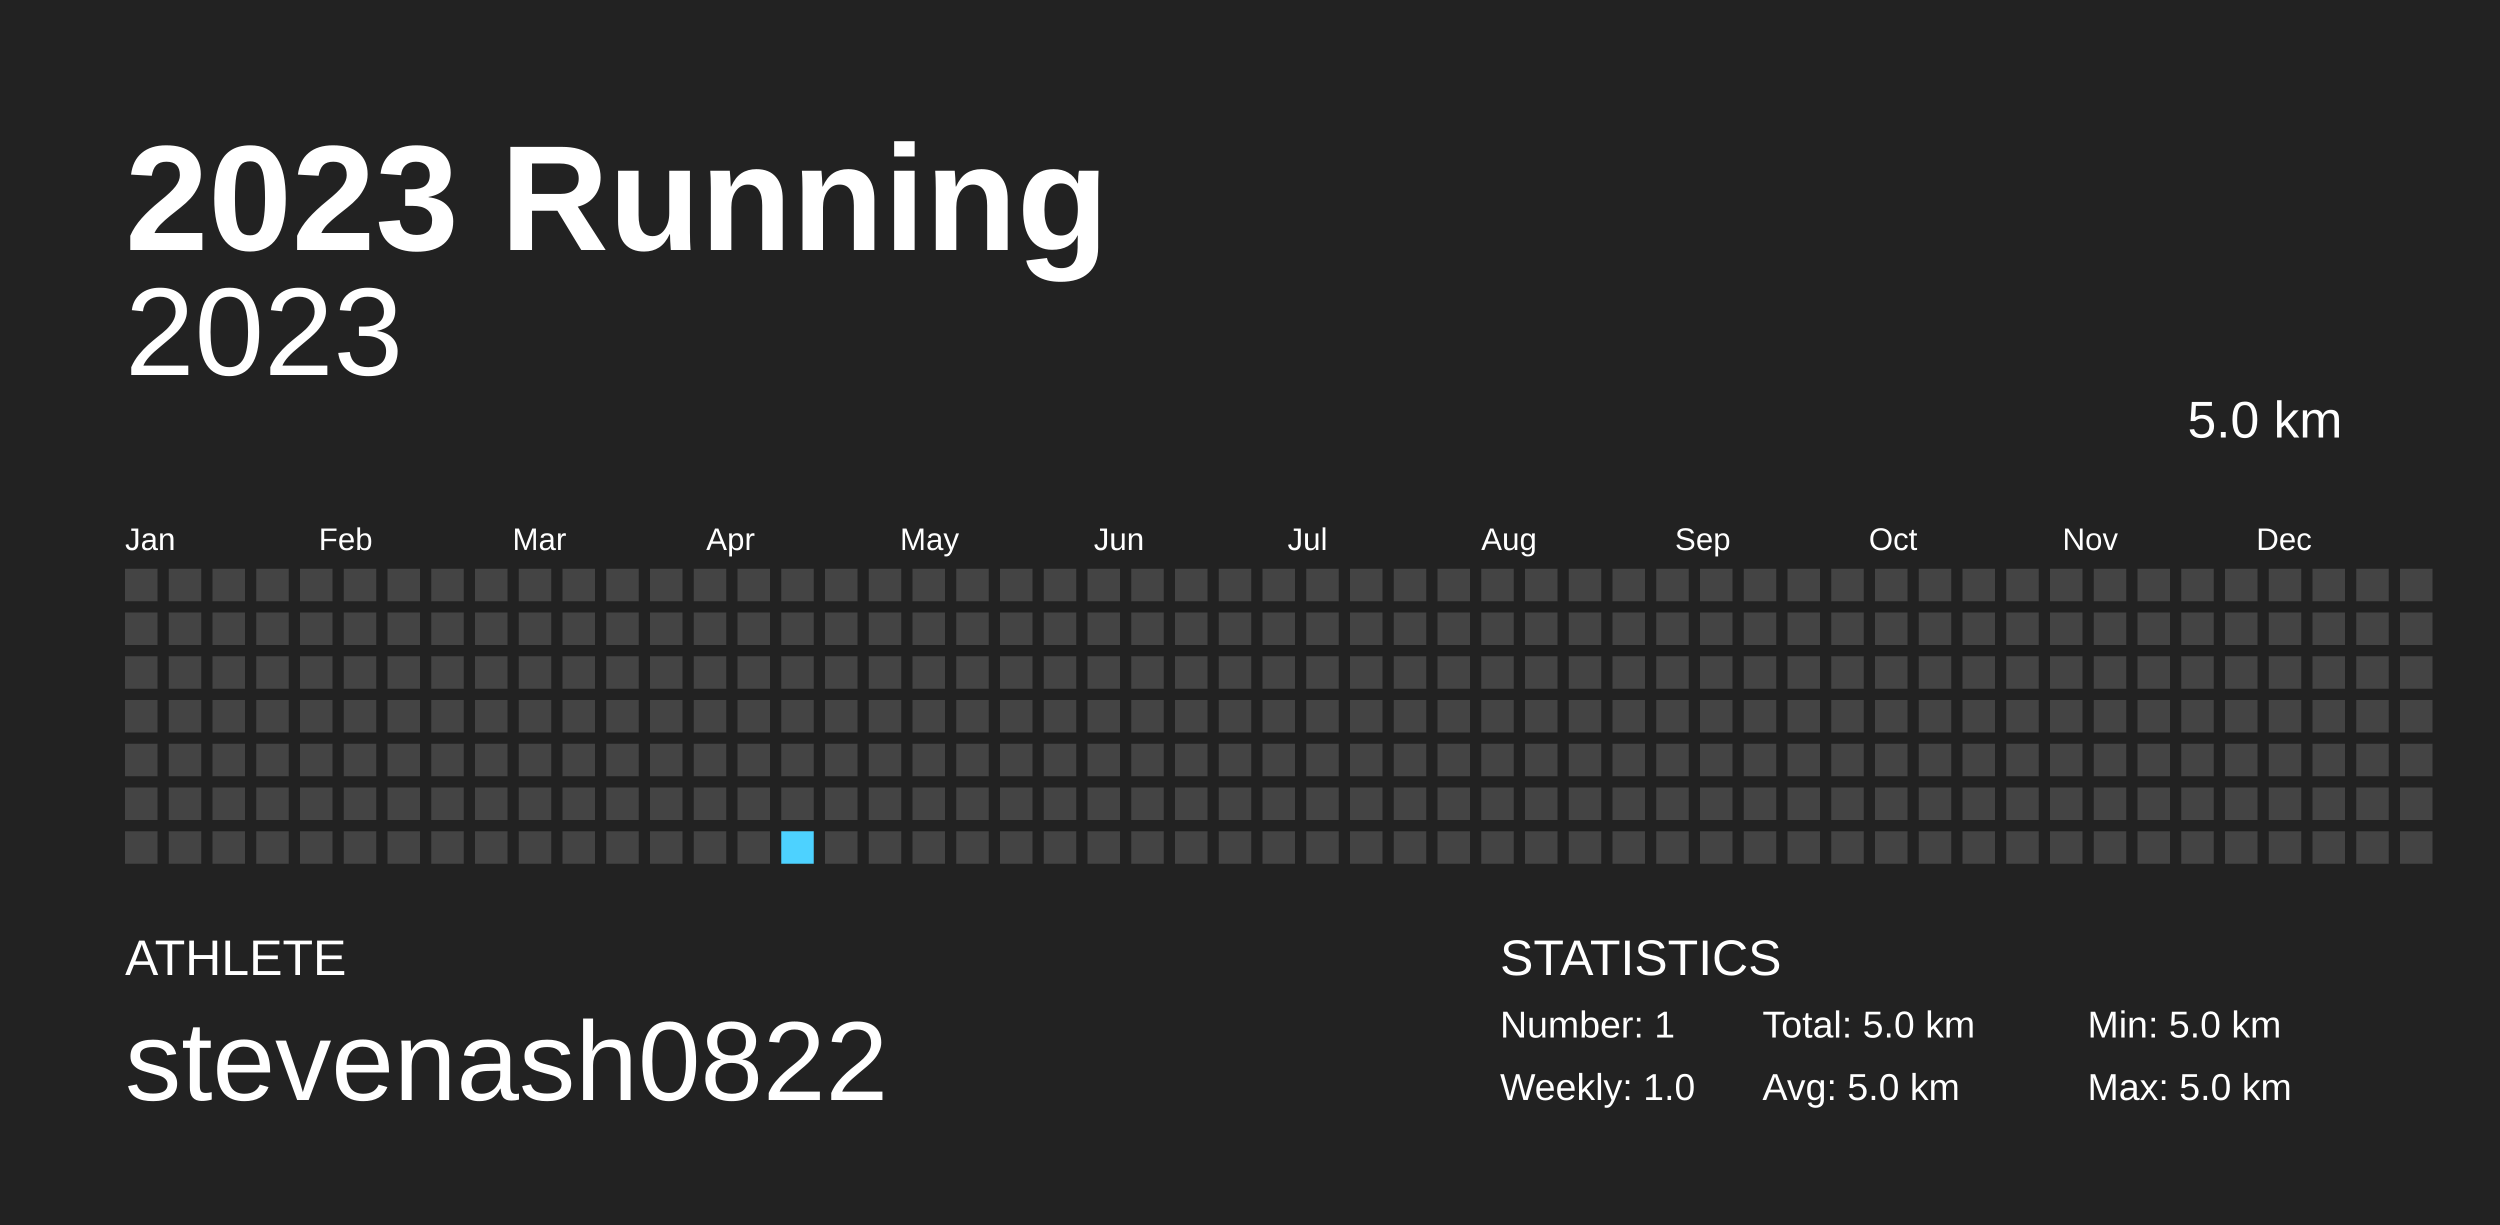
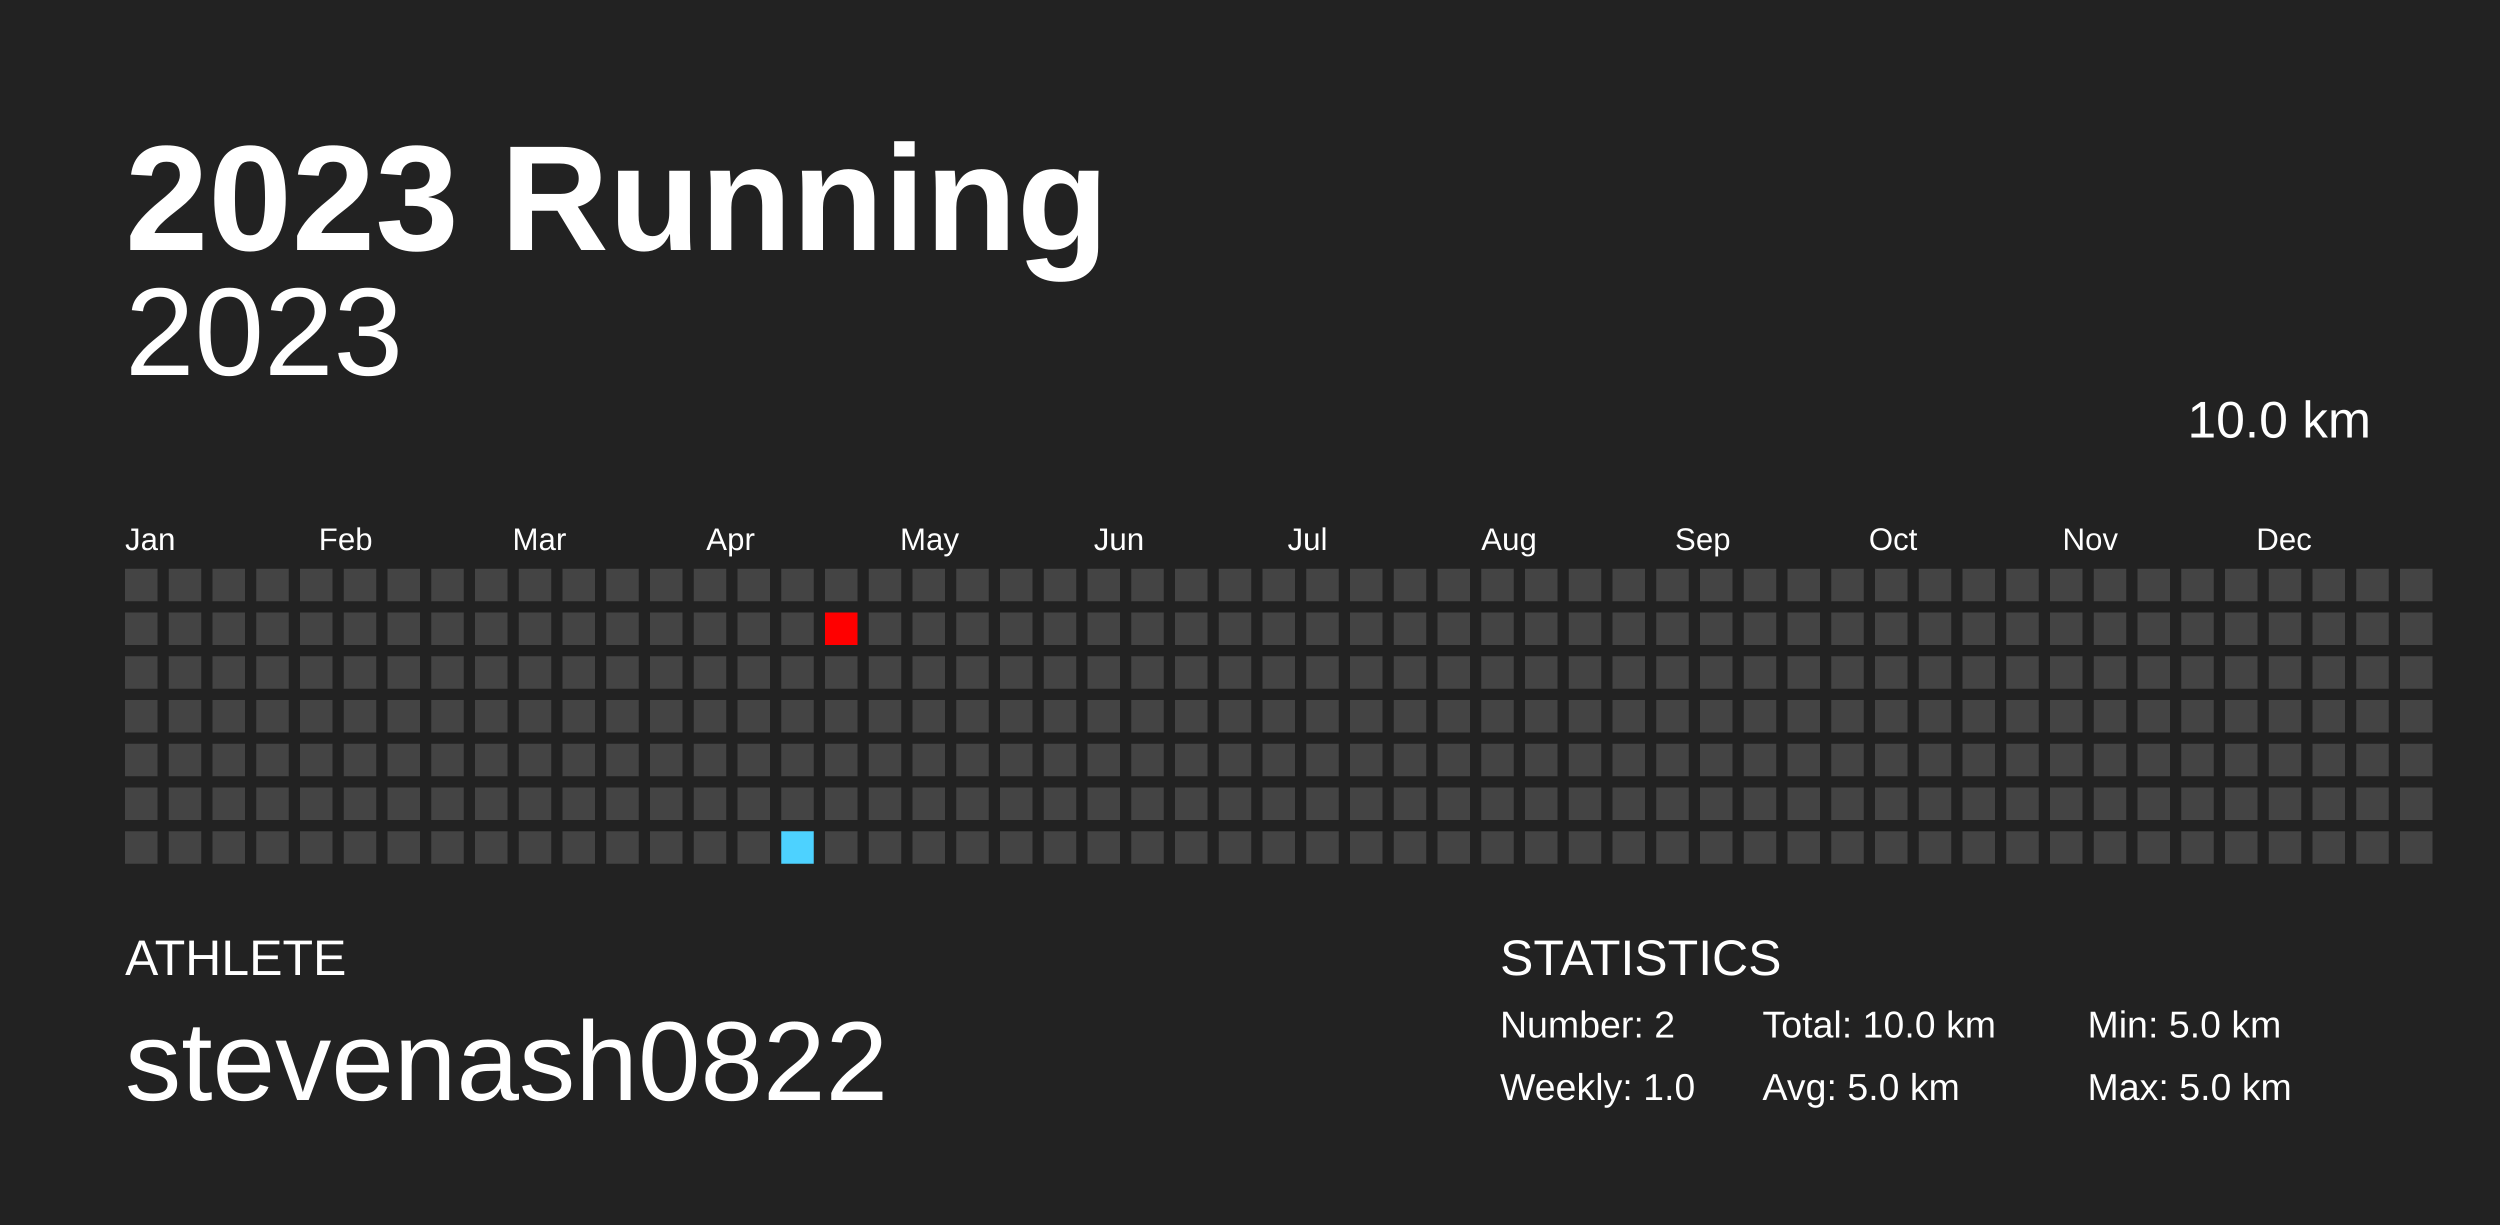
<svg xmlns="http://www.w3.org/2000/svg" baseProfile="full" height="98mm" version="1.1" viewBox="0,0,200,98" width="200mm">
  <defs />
  <rect fill="#222222" height="98" width="200" x="0" y="0" />
  <text fill="#FFFFFF" style="font-size:12px; font-family:Arial; font-weight:bold;" x="10" y="20">2023 Running</text>
  <text fill="#FFFFFF" style="font-size:4px; font-family:Arial" x="10" y="78">ATHLETE</text>
  <text fill="#FFFFFF" style="font-size:9px; font-family:Arial" x="10" y="88">stevenash0822</text>
  <text fill="#FFFFFF" style="font-size:4px; font-family:Arial" x="120" y="78">STATISTICS</text>
-   <text fill="#FFFFFF" style="font-size:3px; font-family:Arial" x="120" y="83">Number: 1</text>
+   <text fill="#FFFFFF" style="font-size:3px; font-family:Arial" x="120" y="83">Number: 2</text>
  <text fill="#FFFFFF" style="font-size:3px; font-family:Arial" x="120" y="88">Weekly: 1.0</text>
-   <text fill="#FFFFFF" style="font-size:3px; font-family:Arial" x="141" y="83">Total: 5.0 km</text>
+   <text fill="#FFFFFF" style="font-size:3px; font-family:Arial" x="141" y="83">Total: 10.0 km</text>
  <text fill="#FFFFFF" style="font-size:3px; font-family:Arial" x="141" y="88">Avg: 5.0 km</text>
  <text fill="#FFFFFF" style="font-size:3px; font-family:Arial" x="167" y="83">Min: 5.0 km</text>
  <text fill="#FFFFFF" style="font-size:3px; font-family:Arial" x="167" y="88">Max: 5.0 km</text>
  <text alignment-baseline="hanging" fill="#FFFFFF" style="font-size:10.0px; font-family:Arial;" x="10" y="30">2023</text>
-   <text alignment-baseline="hanging" fill="#FFFFFF" style="font-size:4.125px; font-family:Arial;" x="175" y="35">5.0 km</text>
+   <text alignment-baseline="hanging" fill="#FFFFFF" style="font-size:4.125px; font-family:Arial;" x="175" y="35">10.0 km</text>
  <text fill="#FFFFFF" style="font-size:2.5px; font-family:Arial" x="10.0" y="44">Jan</text>
  <text fill="#FFFFFF" style="font-size:2.5px; font-family:Arial" x="25.5" y="44">Feb</text>
  <text fill="#FFFFFF" style="font-size:2.5px; font-family:Arial" x="41.0" y="44">Mar</text>
  <text fill="#FFFFFF" style="font-size:2.5px; font-family:Arial" x="56.5" y="44">Apr</text>
  <text fill="#FFFFFF" style="font-size:2.5px; font-family:Arial" x="72.0" y="44">May</text>
  <text fill="#FFFFFF" style="font-size:2.5px; font-family:Arial" x="87.5" y="44">Jun</text>
  <text fill="#FFFFFF" style="font-size:2.5px; font-family:Arial" x="103.0" y="44">Jul</text>
  <text fill="#FFFFFF" style="font-size:2.5px; font-family:Arial" x="118.5" y="44">Aug</text>
  <text fill="#FFFFFF" style="font-size:2.5px; font-family:Arial" x="134.0" y="44">Sep</text>
  <text fill="#FFFFFF" style="font-size:2.5px; font-family:Arial" x="149.5" y="44">Oct</text>
  <text fill="#FFFFFF" style="font-size:2.5px; font-family:Arial" x="165.0" y="44">Nov</text>
  <text fill="#FFFFFF" style="font-size:2.5px; font-family:Arial" x="180.5" y="44">Dec</text>
  <rect fill="#444444" height="2.6" width="2.6" x="10.0" y="45.5" />
  <rect fill="#444444" height="2.6" width="2.6" x="10.0" y="49.0" />
  <rect fill="#444444" height="2.6" width="2.6" x="10.0" y="52.5" />
  <rect fill="#444444" height="2.6" width="2.6" x="10.0" y="56.0" />
  <rect fill="#444444" height="2.6" width="2.6" x="10.0" y="59.5" />
  <rect fill="#444444" height="2.6" width="2.6" x="10.0" y="63.0" />
  <rect fill="#444444" height="2.6" width="2.6" x="10.0" y="66.5" />
  <rect fill="#444444" height="2.6" width="2.6" x="13.5" y="45.5" />
  <rect fill="#444444" height="2.6" width="2.6" x="13.5" y="49.0" />
  <rect fill="#444444" height="2.6" width="2.6" x="13.5" y="52.5" />
  <rect fill="#444444" height="2.6" width="2.6" x="13.5" y="56.0" />
  <rect fill="#444444" height="2.6" width="2.6" x="13.5" y="59.5" />
  <rect fill="#444444" height="2.6" width="2.6" x="13.5" y="63.0" />
  <rect fill="#444444" height="2.6" width="2.6" x="13.5" y="66.5" />
  <rect fill="#444444" height="2.6" width="2.6" x="17.0" y="45.5" />
  <rect fill="#444444" height="2.6" width="2.6" x="17.0" y="49.0" />
  <rect fill="#444444" height="2.6" width="2.6" x="17.0" y="52.5" />
  <rect fill="#444444" height="2.6" width="2.6" x="17.0" y="56.0" />
  <rect fill="#444444" height="2.6" width="2.6" x="17.0" y="59.5" />
  <rect fill="#444444" height="2.6" width="2.6" x="17.0" y="63.0" />
  <rect fill="#444444" height="2.6" width="2.6" x="17.0" y="66.5" />
  <rect fill="#444444" height="2.6" width="2.6" x="20.5" y="45.5" />
  <rect fill="#444444" height="2.6" width="2.6" x="20.5" y="49.0" />
  <rect fill="#444444" height="2.6" width="2.6" x="20.5" y="52.5" />
  <rect fill="#444444" height="2.6" width="2.6" x="20.5" y="56.0" />
  <rect fill="#444444" height="2.6" width="2.6" x="20.5" y="59.5" />
  <rect fill="#444444" height="2.6" width="2.6" x="20.5" y="63.0" />
  <rect fill="#444444" height="2.6" width="2.6" x="20.5" y="66.5" />
  <rect fill="#444444" height="2.6" width="2.6" x="24.0" y="45.5" />
  <rect fill="#444444" height="2.6" width="2.6" x="24.0" y="49.0" />
  <rect fill="#444444" height="2.6" width="2.6" x="24.0" y="52.5" />
  <rect fill="#444444" height="2.6" width="2.6" x="24.0" y="56.0" />
  <rect fill="#444444" height="2.6" width="2.6" x="24.0" y="59.5" />
  <rect fill="#444444" height="2.6" width="2.6" x="24.0" y="63.0" />
  <rect fill="#444444" height="2.6" width="2.6" x="24.0" y="66.5" />
  <rect fill="#444444" height="2.6" width="2.6" x="27.5" y="45.5" />
  <rect fill="#444444" height="2.6" width="2.6" x="27.5" y="49.0" />
  <rect fill="#444444" height="2.6" width="2.6" x="27.5" y="52.5" />
  <rect fill="#444444" height="2.6" width="2.6" x="27.5" y="56.0" />
  <rect fill="#444444" height="2.6" width="2.6" x="27.5" y="59.5" />
  <rect fill="#444444" height="2.6" width="2.6" x="27.5" y="63.0" />
  <rect fill="#444444" height="2.6" width="2.6" x="27.5" y="66.5" />
  <rect fill="#444444" height="2.6" width="2.6" x="31.0" y="45.5" />
  <rect fill="#444444" height="2.6" width="2.6" x="31.0" y="49.0" />
  <rect fill="#444444" height="2.6" width="2.6" x="31.0" y="52.5" />
  <rect fill="#444444" height="2.6" width="2.6" x="31.0" y="56.0" />
  <rect fill="#444444" height="2.6" width="2.6" x="31.0" y="59.5" />
  <rect fill="#444444" height="2.6" width="2.6" x="31.0" y="63.0" />
  <rect fill="#444444" height="2.6" width="2.6" x="31.0" y="66.5" />
  <rect fill="#444444" height="2.6" width="2.6" x="34.5" y="45.5" />
  <rect fill="#444444" height="2.6" width="2.6" x="34.5" y="49.0" />
  <rect fill="#444444" height="2.6" width="2.6" x="34.5" y="52.5" />
  <rect fill="#444444" height="2.6" width="2.6" x="34.5" y="56.0" />
  <rect fill="#444444" height="2.6" width="2.6" x="34.5" y="59.5" />
  <rect fill="#444444" height="2.6" width="2.6" x="34.5" y="63.0" />
  <rect fill="#444444" height="2.6" width="2.6" x="34.5" y="66.5" />
  <rect fill="#444444" height="2.6" width="2.6" x="38.0" y="45.5" />
  <rect fill="#444444" height="2.6" width="2.6" x="38.0" y="49.0" />
  <rect fill="#444444" height="2.6" width="2.6" x="38.0" y="52.5" />
  <rect fill="#444444" height="2.6" width="2.6" x="38.0" y="56.0" />
  <rect fill="#444444" height="2.6" width="2.6" x="38.0" y="59.5" />
  <rect fill="#444444" height="2.6" width="2.6" x="38.0" y="63.0" />
  <rect fill="#444444" height="2.6" width="2.6" x="38.0" y="66.5" />
  <rect fill="#444444" height="2.6" width="2.6" x="41.5" y="45.5" />
  <rect fill="#444444" height="2.6" width="2.6" x="41.5" y="49.0" />
  <rect fill="#444444" height="2.6" width="2.6" x="41.5" y="52.5" />
  <rect fill="#444444" height="2.6" width="2.6" x="41.5" y="56.0" />
  <rect fill="#444444" height="2.6" width="2.6" x="41.5" y="59.5" />
  <rect fill="#444444" height="2.6" width="2.6" x="41.5" y="63.0" />
  <rect fill="#444444" height="2.6" width="2.6" x="41.5" y="66.5" />
  <rect fill="#444444" height="2.6" width="2.6" x="45.0" y="45.5" />
  <rect fill="#444444" height="2.6" width="2.6" x="45.0" y="49.0" />
  <rect fill="#444444" height="2.6" width="2.6" x="45.0" y="52.5" />
  <rect fill="#444444" height="2.6" width="2.6" x="45.0" y="56.0" />
  <rect fill="#444444" height="2.6" width="2.6" x="45.0" y="59.5" />
  <rect fill="#444444" height="2.6" width="2.6" x="45.0" y="63.0" />
  <rect fill="#444444" height="2.6" width="2.6" x="45.0" y="66.5" />
  <rect fill="#444444" height="2.6" width="2.6" x="48.5" y="45.5" />
  <rect fill="#444444" height="2.6" width="2.6" x="48.5" y="49.0" />
  <rect fill="#444444" height="2.6" width="2.6" x="48.5" y="52.5" />
  <rect fill="#444444" height="2.6" width="2.6" x="48.5" y="56.0" />
  <rect fill="#444444" height="2.6" width="2.6" x="48.5" y="59.5" />
  <rect fill="#444444" height="2.6" width="2.6" x="48.5" y="63.0" />
  <rect fill="#444444" height="2.6" width="2.6" x="48.5" y="66.5" />
  <rect fill="#444444" height="2.6" width="2.6" x="52.0" y="45.5" />
  <rect fill="#444444" height="2.6" width="2.6" x="52.0" y="49.0" />
  <rect fill="#444444" height="2.6" width="2.6" x="52.0" y="52.5" />
  <rect fill="#444444" height="2.6" width="2.6" x="52.0" y="56.0" />
  <rect fill="#444444" height="2.6" width="2.6" x="52.0" y="59.5" />
  <rect fill="#444444" height="2.6" width="2.6" x="52.0" y="63.0" />
  <rect fill="#444444" height="2.6" width="2.6" x="52.0" y="66.5" />
  <rect fill="#444444" height="2.6" width="2.6" x="55.5" y="45.5" />
  <rect fill="#444444" height="2.6" width="2.6" x="55.5" y="49.0" />
  <rect fill="#444444" height="2.6" width="2.6" x="55.5" y="52.5" />
  <rect fill="#444444" height="2.6" width="2.6" x="55.5" y="56.0" />
  <rect fill="#444444" height="2.6" width="2.6" x="55.5" y="59.5" />
  <rect fill="#444444" height="2.6" width="2.6" x="55.5" y="63.0" />
  <rect fill="#444444" height="2.6" width="2.6" x="55.5" y="66.5" />
  <rect fill="#444444" height="2.6" width="2.6" x="59.0" y="45.5" />
  <rect fill="#444444" height="2.6" width="2.6" x="59.0" y="49.0" />
  <rect fill="#444444" height="2.6" width="2.6" x="59.0" y="52.5" />
  <rect fill="#444444" height="2.6" width="2.6" x="59.0" y="56.0" />
  <rect fill="#444444" height="2.6" width="2.6" x="59.0" y="59.5" />
  <rect fill="#444444" height="2.6" width="2.6" x="59.0" y="63.0" />
  <rect fill="#444444" height="2.6" width="2.6" x="59.0" y="66.5" />
  <rect fill="#444444" height="2.6" width="2.6" x="62.5" y="45.5" />
  <rect fill="#444444" height="2.6" width="2.6" x="62.5" y="49.0" />
  <rect fill="#444444" height="2.6" width="2.6" x="62.5" y="52.5" />
  <rect fill="#444444" height="2.6" width="2.6" x="62.5" y="56.0" />
  <rect fill="#444444" height="2.6" width="2.6" x="62.5" y="59.5" />
  <rect fill="#444444" height="2.6" width="2.6" x="62.5" y="63.0" />
-   <rect fill="#4DD2FF" height="2.6" width="2.6" x="62.5" y="66.5" />
+   <rect fill="#4dd2ff" height="2.6" width="2.6" x="62.5" y="66.5" />
  <rect fill="#444444" height="2.6" width="2.6" x="66.0" y="45.5" />
-   <rect fill="#444444" height="2.6" width="2.6" x="66.0" y="49.0" />
+   <rect fill="#ff0000" height="2.6" width="2.6" x="66.0" y="49.0" />
  <rect fill="#444444" height="2.6" width="2.6" x="66.0" y="52.5" />
  <rect fill="#444444" height="2.6" width="2.6" x="66.0" y="56.0" />
  <rect fill="#444444" height="2.6" width="2.6" x="66.0" y="59.5" />
  <rect fill="#444444" height="2.6" width="2.6" x="66.0" y="63.0" />
  <rect fill="#444444" height="2.6" width="2.6" x="66.0" y="66.5" />
  <rect fill="#444444" height="2.6" width="2.6" x="69.5" y="45.5" />
  <rect fill="#444444" height="2.6" width="2.6" x="69.5" y="49.0" />
  <rect fill="#444444" height="2.6" width="2.6" x="69.5" y="52.5" />
  <rect fill="#444444" height="2.6" width="2.6" x="69.5" y="56.0" />
  <rect fill="#444444" height="2.6" width="2.6" x="69.5" y="59.5" />
  <rect fill="#444444" height="2.6" width="2.6" x="69.5" y="63.0" />
  <rect fill="#444444" height="2.6" width="2.6" x="69.5" y="66.5" />
  <rect fill="#444444" height="2.6" width="2.6" x="73.0" y="45.5" />
  <rect fill="#444444" height="2.6" width="2.6" x="73.0" y="49.0" />
  <rect fill="#444444" height="2.6" width="2.6" x="73.0" y="52.5" />
  <rect fill="#444444" height="2.6" width="2.6" x="73.0" y="56.0" />
  <rect fill="#444444" height="2.6" width="2.6" x="73.0" y="59.5" />
  <rect fill="#444444" height="2.6" width="2.6" x="73.0" y="63.0" />
  <rect fill="#444444" height="2.6" width="2.6" x="73.0" y="66.5" />
  <rect fill="#444444" height="2.6" width="2.6" x="76.5" y="45.5" />
  <rect fill="#444444" height="2.6" width="2.6" x="76.5" y="49.0" />
  <rect fill="#444444" height="2.6" width="2.6" x="76.5" y="52.5" />
  <rect fill="#444444" height="2.6" width="2.6" x="76.5" y="56.0" />
  <rect fill="#444444" height="2.6" width="2.6" x="76.5" y="59.5" />
  <rect fill="#444444" height="2.6" width="2.6" x="76.5" y="63.0" />
  <rect fill="#444444" height="2.6" width="2.6" x="76.5" y="66.5" />
  <rect fill="#444444" height="2.6" width="2.6" x="80.0" y="45.5" />
  <rect fill="#444444" height="2.6" width="2.6" x="80.0" y="49.0" />
  <rect fill="#444444" height="2.6" width="2.6" x="80.0" y="52.5" />
  <rect fill="#444444" height="2.6" width="2.6" x="80.0" y="56.0" />
  <rect fill="#444444" height="2.6" width="2.6" x="80.0" y="59.5" />
  <rect fill="#444444" height="2.6" width="2.6" x="80.0" y="63.0" />
  <rect fill="#444444" height="2.6" width="2.6" x="80.0" y="66.5" />
  <rect fill="#444444" height="2.6" width="2.6" x="83.5" y="45.5" />
  <rect fill="#444444" height="2.6" width="2.6" x="83.5" y="49.0" />
  <rect fill="#444444" height="2.6" width="2.6" x="83.5" y="52.5" />
  <rect fill="#444444" height="2.6" width="2.6" x="83.5" y="56.0" />
  <rect fill="#444444" height="2.6" width="2.6" x="83.5" y="59.5" />
  <rect fill="#444444" height="2.6" width="2.6" x="83.5" y="63.0" />
  <rect fill="#444444" height="2.6" width="2.6" x="83.5" y="66.5" />
  <rect fill="#444444" height="2.6" width="2.6" x="87.0" y="45.5" />
  <rect fill="#444444" height="2.6" width="2.6" x="87.0" y="49.0" />
  <rect fill="#444444" height="2.6" width="2.6" x="87.0" y="52.5" />
  <rect fill="#444444" height="2.6" width="2.6" x="87.0" y="56.0" />
  <rect fill="#444444" height="2.6" width="2.6" x="87.0" y="59.5" />
  <rect fill="#444444" height="2.6" width="2.6" x="87.0" y="63.0" />
  <rect fill="#444444" height="2.6" width="2.6" x="87.0" y="66.5" />
  <rect fill="#444444" height="2.6" width="2.6" x="90.5" y="45.5" />
  <rect fill="#444444" height="2.6" width="2.6" x="90.5" y="49.0" />
  <rect fill="#444444" height="2.6" width="2.6" x="90.5" y="52.5" />
  <rect fill="#444444" height="2.6" width="2.6" x="90.5" y="56.0" />
  <rect fill="#444444" height="2.6" width="2.6" x="90.5" y="59.5" />
  <rect fill="#444444" height="2.6" width="2.6" x="90.5" y="63.0" />
  <rect fill="#444444" height="2.6" width="2.6" x="90.5" y="66.5" />
  <rect fill="#444444" height="2.6" width="2.6" x="94.0" y="45.5" />
  <rect fill="#444444" height="2.6" width="2.6" x="94.0" y="49.0" />
  <rect fill="#444444" height="2.6" width="2.6" x="94.0" y="52.5" />
  <rect fill="#444444" height="2.6" width="2.6" x="94.0" y="56.0" />
  <rect fill="#444444" height="2.6" width="2.6" x="94.0" y="59.5" />
  <rect fill="#444444" height="2.6" width="2.6" x="94.0" y="63.0" />
  <rect fill="#444444" height="2.6" width="2.6" x="94.0" y="66.5" />
  <rect fill="#444444" height="2.6" width="2.6" x="97.5" y="45.5" />
  <rect fill="#444444" height="2.6" width="2.6" x="97.5" y="49.0" />
  <rect fill="#444444" height="2.6" width="2.6" x="97.5" y="52.5" />
  <rect fill="#444444" height="2.6" width="2.6" x="97.5" y="56.0" />
  <rect fill="#444444" height="2.6" width="2.6" x="97.5" y="59.5" />
  <rect fill="#444444" height="2.6" width="2.6" x="97.5" y="63.0" />
  <rect fill="#444444" height="2.6" width="2.6" x="97.5" y="66.5" />
  <rect fill="#444444" height="2.6" width="2.6" x="101.0" y="45.5" />
  <rect fill="#444444" height="2.6" width="2.6" x="101.0" y="49.0" />
  <rect fill="#444444" height="2.6" width="2.6" x="101.0" y="52.5" />
  <rect fill="#444444" height="2.6" width="2.6" x="101.0" y="56.0" />
  <rect fill="#444444" height="2.6" width="2.6" x="101.0" y="59.5" />
  <rect fill="#444444" height="2.6" width="2.6" x="101.0" y="63.0" />
  <rect fill="#444444" height="2.6" width="2.6" x="101.0" y="66.5" />
  <rect fill="#444444" height="2.6" width="2.6" x="104.5" y="45.5" />
  <rect fill="#444444" height="2.6" width="2.6" x="104.5" y="49.0" />
  <rect fill="#444444" height="2.6" width="2.6" x="104.5" y="52.5" />
  <rect fill="#444444" height="2.6" width="2.6" x="104.5" y="56.0" />
  <rect fill="#444444" height="2.6" width="2.6" x="104.5" y="59.5" />
  <rect fill="#444444" height="2.6" width="2.6" x="104.5" y="63.0" />
  <rect fill="#444444" height="2.6" width="2.6" x="104.5" y="66.5" />
  <rect fill="#444444" height="2.6" width="2.6" x="108.0" y="45.5" />
  <rect fill="#444444" height="2.6" width="2.6" x="108.0" y="49.0" />
  <rect fill="#444444" height="2.6" width="2.6" x="108.0" y="52.5" />
  <rect fill="#444444" height="2.6" width="2.6" x="108.0" y="56.0" />
  <rect fill="#444444" height="2.6" width="2.6" x="108.0" y="59.5" />
  <rect fill="#444444" height="2.6" width="2.6" x="108.0" y="63.0" />
  <rect fill="#444444" height="2.6" width="2.6" x="108.0" y="66.5" />
  <rect fill="#444444" height="2.6" width="2.6" x="111.5" y="45.5" />
  <rect fill="#444444" height="2.6" width="2.6" x="111.5" y="49.0" />
  <rect fill="#444444" height="2.6" width="2.6" x="111.5" y="52.5" />
  <rect fill="#444444" height="2.6" width="2.6" x="111.5" y="56.0" />
  <rect fill="#444444" height="2.6" width="2.6" x="111.5" y="59.5" />
  <rect fill="#444444" height="2.6" width="2.6" x="111.5" y="63.0" />
  <rect fill="#444444" height="2.6" width="2.6" x="111.5" y="66.5" />
  <rect fill="#444444" height="2.6" width="2.6" x="115.0" y="45.5" />
  <rect fill="#444444" height="2.6" width="2.6" x="115.0" y="49.0" />
  <rect fill="#444444" height="2.6" width="2.6" x="115.0" y="52.5" />
  <rect fill="#444444" height="2.6" width="2.6" x="115.0" y="56.0" />
  <rect fill="#444444" height="2.6" width="2.6" x="115.0" y="59.5" />
  <rect fill="#444444" height="2.6" width="2.6" x="115.0" y="63.0" />
  <rect fill="#444444" height="2.6" width="2.6" x="115.0" y="66.5" />
  <rect fill="#444444" height="2.6" width="2.6" x="118.5" y="45.5" />
  <rect fill="#444444" height="2.6" width="2.6" x="118.5" y="49.0" />
  <rect fill="#444444" height="2.6" width="2.6" x="118.5" y="52.5" />
  <rect fill="#444444" height="2.6" width="2.6" x="118.5" y="56.0" />
  <rect fill="#444444" height="2.6" width="2.6" x="118.5" y="59.5" />
  <rect fill="#444444" height="2.6" width="2.6" x="118.5" y="63.0" />
  <rect fill="#444444" height="2.6" width="2.6" x="118.5" y="66.5" />
  <rect fill="#444444" height="2.6" width="2.6" x="122.0" y="45.5" />
  <rect fill="#444444" height="2.6" width="2.6" x="122.0" y="49.0" />
  <rect fill="#444444" height="2.6" width="2.6" x="122.0" y="52.5" />
  <rect fill="#444444" height="2.6" width="2.6" x="122.0" y="56.0" />
  <rect fill="#444444" height="2.6" width="2.6" x="122.0" y="59.5" />
  <rect fill="#444444" height="2.6" width="2.6" x="122.0" y="63.0" />
  <rect fill="#444444" height="2.6" width="2.6" x="122.0" y="66.5" />
  <rect fill="#444444" height="2.6" width="2.6" x="125.5" y="45.5" />
  <rect fill="#444444" height="2.6" width="2.6" x="125.5" y="49.0" />
  <rect fill="#444444" height="2.6" width="2.6" x="125.5" y="52.5" />
  <rect fill="#444444" height="2.6" width="2.6" x="125.5" y="56.0" />
  <rect fill="#444444" height="2.6" width="2.6" x="125.5" y="59.5" />
  <rect fill="#444444" height="2.6" width="2.6" x="125.5" y="63.0" />
  <rect fill="#444444" height="2.6" width="2.6" x="125.5" y="66.5" />
  <rect fill="#444444" height="2.6" width="2.6" x="129.0" y="45.5" />
  <rect fill="#444444" height="2.6" width="2.6" x="129.0" y="49.0" />
  <rect fill="#444444" height="2.6" width="2.6" x="129.0" y="52.5" />
  <rect fill="#444444" height="2.6" width="2.6" x="129.0" y="56.0" />
  <rect fill="#444444" height="2.6" width="2.6" x="129.0" y="59.5" />
  <rect fill="#444444" height="2.6" width="2.6" x="129.0" y="63.0" />
  <rect fill="#444444" height="2.6" width="2.6" x="129.0" y="66.5" />
  <rect fill="#444444" height="2.6" width="2.6" x="132.5" y="45.5" />
  <rect fill="#444444" height="2.6" width="2.6" x="132.5" y="49.0" />
  <rect fill="#444444" height="2.6" width="2.6" x="132.5" y="52.5" />
  <rect fill="#444444" height="2.6" width="2.6" x="132.5" y="56.0" />
  <rect fill="#444444" height="2.6" width="2.6" x="132.5" y="59.5" />
  <rect fill="#444444" height="2.6" width="2.6" x="132.5" y="63.0" />
  <rect fill="#444444" height="2.6" width="2.6" x="132.5" y="66.5" />
  <rect fill="#444444" height="2.6" width="2.6" x="136.0" y="45.5" />
  <rect fill="#444444" height="2.6" width="2.6" x="136.0" y="49.0" />
  <rect fill="#444444" height="2.6" width="2.6" x="136.0" y="52.5" />
  <rect fill="#444444" height="2.6" width="2.6" x="136.0" y="56.0" />
  <rect fill="#444444" height="2.6" width="2.6" x="136.0" y="59.5" />
  <rect fill="#444444" height="2.6" width="2.6" x="136.0" y="63.0" />
  <rect fill="#444444" height="2.6" width="2.6" x="136.0" y="66.5" />
  <rect fill="#444444" height="2.6" width="2.6" x="139.5" y="45.5" />
  <rect fill="#444444" height="2.6" width="2.6" x="139.5" y="49.0" />
  <rect fill="#444444" height="2.6" width="2.6" x="139.5" y="52.5" />
  <rect fill="#444444" height="2.6" width="2.6" x="139.5" y="56.0" />
  <rect fill="#444444" height="2.6" width="2.6" x="139.5" y="59.5" />
  <rect fill="#444444" height="2.6" width="2.6" x="139.5" y="63.0" />
  <rect fill="#444444" height="2.6" width="2.6" x="139.5" y="66.5" />
  <rect fill="#444444" height="2.6" width="2.6" x="143.0" y="45.5" />
  <rect fill="#444444" height="2.6" width="2.6" x="143.0" y="49.0" />
  <rect fill="#444444" height="2.6" width="2.6" x="143.0" y="52.5" />
  <rect fill="#444444" height="2.6" width="2.6" x="143.0" y="56.0" />
  <rect fill="#444444" height="2.6" width="2.6" x="143.0" y="59.5" />
  <rect fill="#444444" height="2.6" width="2.6" x="143.0" y="63.0" />
  <rect fill="#444444" height="2.6" width="2.6" x="143.0" y="66.5" />
  <rect fill="#444444" height="2.6" width="2.6" x="146.5" y="45.5" />
  <rect fill="#444444" height="2.6" width="2.6" x="146.5" y="49.0" />
  <rect fill="#444444" height="2.6" width="2.6" x="146.5" y="52.5" />
  <rect fill="#444444" height="2.6" width="2.6" x="146.5" y="56.0" />
  <rect fill="#444444" height="2.6" width="2.6" x="146.5" y="59.5" />
  <rect fill="#444444" height="2.6" width="2.6" x="146.5" y="63.0" />
  <rect fill="#444444" height="2.6" width="2.6" x="146.5" y="66.5" />
  <rect fill="#444444" height="2.6" width="2.6" x="150.0" y="45.5" />
  <rect fill="#444444" height="2.6" width="2.6" x="150.0" y="49.0" />
  <rect fill="#444444" height="2.6" width="2.6" x="150.0" y="52.5" />
  <rect fill="#444444" height="2.6" width="2.6" x="150.0" y="56.0" />
  <rect fill="#444444" height="2.6" width="2.6" x="150.0" y="59.5" />
  <rect fill="#444444" height="2.6" width="2.6" x="150.0" y="63.0" />
  <rect fill="#444444" height="2.6" width="2.6" x="150.0" y="66.5" />
  <rect fill="#444444" height="2.6" width="2.6" x="153.5" y="45.5" />
  <rect fill="#444444" height="2.6" width="2.6" x="153.5" y="49.0" />
  <rect fill="#444444" height="2.6" width="2.6" x="153.5" y="52.5" />
  <rect fill="#444444" height="2.6" width="2.6" x="153.5" y="56.0" />
  <rect fill="#444444" height="2.6" width="2.6" x="153.5" y="59.5" />
  <rect fill="#444444" height="2.6" width="2.6" x="153.5" y="63.0" />
  <rect fill="#444444" height="2.6" width="2.6" x="153.5" y="66.5" />
  <rect fill="#444444" height="2.6" width="2.6" x="157.0" y="45.5" />
  <rect fill="#444444" height="2.6" width="2.6" x="157.0" y="49.0" />
  <rect fill="#444444" height="2.6" width="2.6" x="157.0" y="52.5" />
  <rect fill="#444444" height="2.6" width="2.6" x="157.0" y="56.0" />
  <rect fill="#444444" height="2.6" width="2.6" x="157.0" y="59.5" />
  <rect fill="#444444" height="2.6" width="2.6" x="157.0" y="63.0" />
  <rect fill="#444444" height="2.6" width="2.6" x="157.0" y="66.5" />
  <rect fill="#444444" height="2.6" width="2.6" x="160.5" y="45.5" />
  <rect fill="#444444" height="2.6" width="2.6" x="160.5" y="49.0" />
  <rect fill="#444444" height="2.6" width="2.6" x="160.5" y="52.5" />
  <rect fill="#444444" height="2.6" width="2.6" x="160.5" y="56.0" />
  <rect fill="#444444" height="2.6" width="2.6" x="160.5" y="59.5" />
  <rect fill="#444444" height="2.6" width="2.6" x="160.5" y="63.0" />
  <rect fill="#444444" height="2.6" width="2.6" x="160.5" y="66.5" />
  <rect fill="#444444" height="2.6" width="2.6" x="164.0" y="45.5" />
  <rect fill="#444444" height="2.6" width="2.6" x="164.0" y="49.0" />
  <rect fill="#444444" height="2.6" width="2.6" x="164.0" y="52.5" />
  <rect fill="#444444" height="2.6" width="2.6" x="164.0" y="56.0" />
  <rect fill="#444444" height="2.6" width="2.6" x="164.0" y="59.5" />
  <rect fill="#444444" height="2.6" width="2.6" x="164.0" y="63.0" />
  <rect fill="#444444" height="2.6" width="2.6" x="164.0" y="66.5" />
  <rect fill="#444444" height="2.6" width="2.6" x="167.5" y="45.5" />
  <rect fill="#444444" height="2.6" width="2.6" x="167.5" y="49.0" />
  <rect fill="#444444" height="2.6" width="2.6" x="167.5" y="52.5" />
  <rect fill="#444444" height="2.6" width="2.6" x="167.5" y="56.0" />
  <rect fill="#444444" height="2.6" width="2.6" x="167.5" y="59.5" />
  <rect fill="#444444" height="2.6" width="2.6" x="167.5" y="63.0" />
  <rect fill="#444444" height="2.6" width="2.6" x="167.5" y="66.5" />
  <rect fill="#444444" height="2.6" width="2.6" x="171.0" y="45.5" />
  <rect fill="#444444" height="2.6" width="2.6" x="171.0" y="49.0" />
  <rect fill="#444444" height="2.6" width="2.6" x="171.0" y="52.5" />
  <rect fill="#444444" height="2.6" width="2.6" x="171.0" y="56.0" />
  <rect fill="#444444" height="2.6" width="2.6" x="171.0" y="59.5" />
  <rect fill="#444444" height="2.6" width="2.6" x="171.0" y="63.0" />
  <rect fill="#444444" height="2.6" width="2.6" x="171.0" y="66.5" />
  <rect fill="#444444" height="2.6" width="2.6" x="174.5" y="45.5" />
  <rect fill="#444444" height="2.6" width="2.6" x="174.5" y="49.0" />
  <rect fill="#444444" height="2.6" width="2.6" x="174.5" y="52.5" />
  <rect fill="#444444" height="2.6" width="2.6" x="174.5" y="56.0" />
  <rect fill="#444444" height="2.6" width="2.6" x="174.5" y="59.5" />
  <rect fill="#444444" height="2.6" width="2.6" x="174.5" y="63.0" />
  <rect fill="#444444" height="2.6" width="2.6" x="174.5" y="66.5" />
  <rect fill="#444444" height="2.6" width="2.6" x="178.0" y="45.5" />
  <rect fill="#444444" height="2.6" width="2.6" x="178.0" y="49.0" />
  <rect fill="#444444" height="2.6" width="2.6" x="178.0" y="52.5" />
  <rect fill="#444444" height="2.6" width="2.6" x="178.0" y="56.0" />
  <rect fill="#444444" height="2.6" width="2.6" x="178.0" y="59.5" />
  <rect fill="#444444" height="2.6" width="2.6" x="178.0" y="63.0" />
  <rect fill="#444444" height="2.6" width="2.6" x="178.0" y="66.5" />
  <rect fill="#444444" height="2.6" width="2.6" x="181.5" y="45.5" />
  <rect fill="#444444" height="2.6" width="2.6" x="181.5" y="49.0" />
  <rect fill="#444444" height="2.6" width="2.6" x="181.5" y="52.5" />
  <rect fill="#444444" height="2.6" width="2.6" x="181.5" y="56.0" />
  <rect fill="#444444" height="2.6" width="2.6" x="181.5" y="59.5" />
  <rect fill="#444444" height="2.6" width="2.6" x="181.5" y="63.0" />
  <rect fill="#444444" height="2.6" width="2.6" x="181.5" y="66.5" />
  <rect fill="#444444" height="2.6" width="2.6" x="185.0" y="45.5" />
  <rect fill="#444444" height="2.6" width="2.6" x="185.0" y="49.0" />
  <rect fill="#444444" height="2.6" width="2.6" x="185.0" y="52.5" />
  <rect fill="#444444" height="2.6" width="2.6" x="185.0" y="56.0" />
  <rect fill="#444444" height="2.6" width="2.6" x="185.0" y="59.5" />
  <rect fill="#444444" height="2.6" width="2.6" x="185.0" y="63.0" />
  <rect fill="#444444" height="2.6" width="2.6" x="185.0" y="66.5" />
  <rect fill="#444444" height="2.6" width="2.6" x="188.5" y="45.5" />
  <rect fill="#444444" height="2.6" width="2.6" x="188.5" y="49.0" />
  <rect fill="#444444" height="2.6" width="2.6" x="188.5" y="52.5" />
  <rect fill="#444444" height="2.6" width="2.6" x="188.5" y="56.0" />
  <rect fill="#444444" height="2.6" width="2.6" x="188.5" y="59.5" />
  <rect fill="#444444" height="2.6" width="2.6" x="188.5" y="63.0" />
  <rect fill="#444444" height="2.6" width="2.6" x="188.5" y="66.5" />
  <rect fill="#444444" height="2.6" width="2.6" x="192.0" y="45.5" />
  <rect fill="#444444" height="2.6" width="2.6" x="192.0" y="49.0" />
  <rect fill="#444444" height="2.6" width="2.6" x="192.0" y="52.5" />
  <rect fill="#444444" height="2.6" width="2.6" x="192.0" y="56.0" />
  <rect fill="#444444" height="2.6" width="2.6" x="192.0" y="59.5" />
  <rect fill="#444444" height="2.6" width="2.6" x="192.0" y="63.0" />
  <rect fill="#444444" height="2.6" width="2.6" x="192.0" y="66.5" />
</svg>
